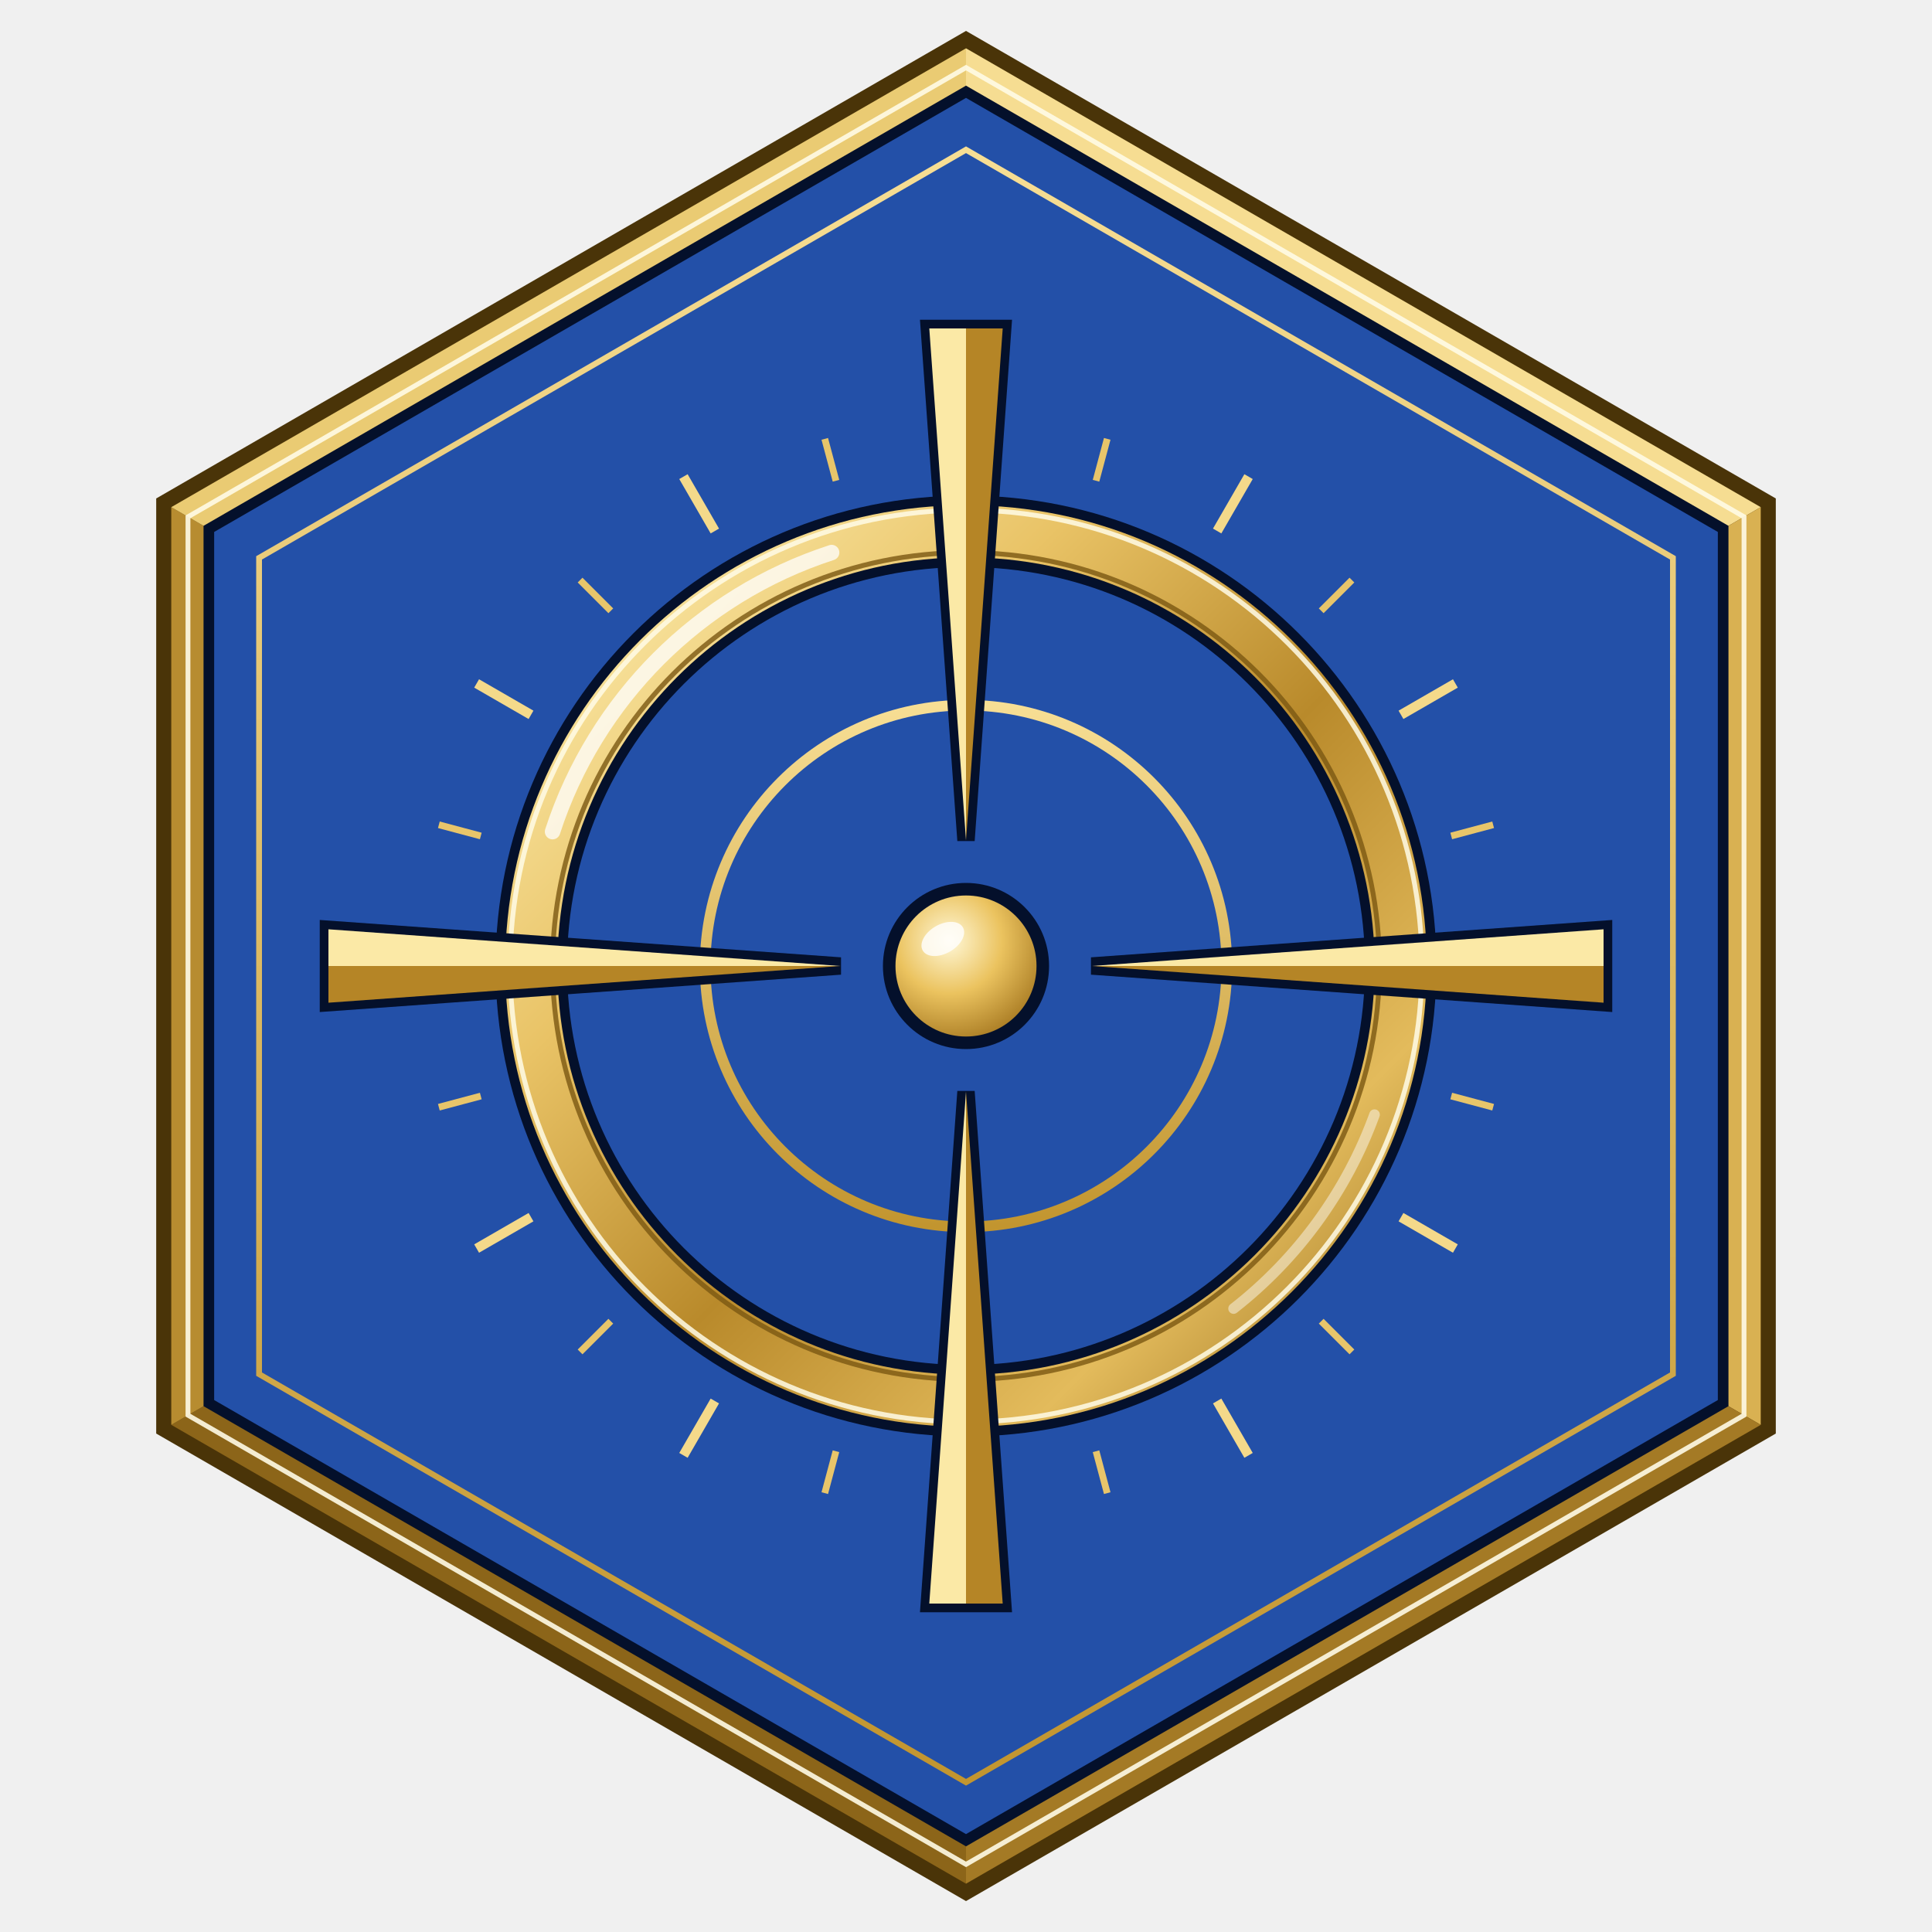
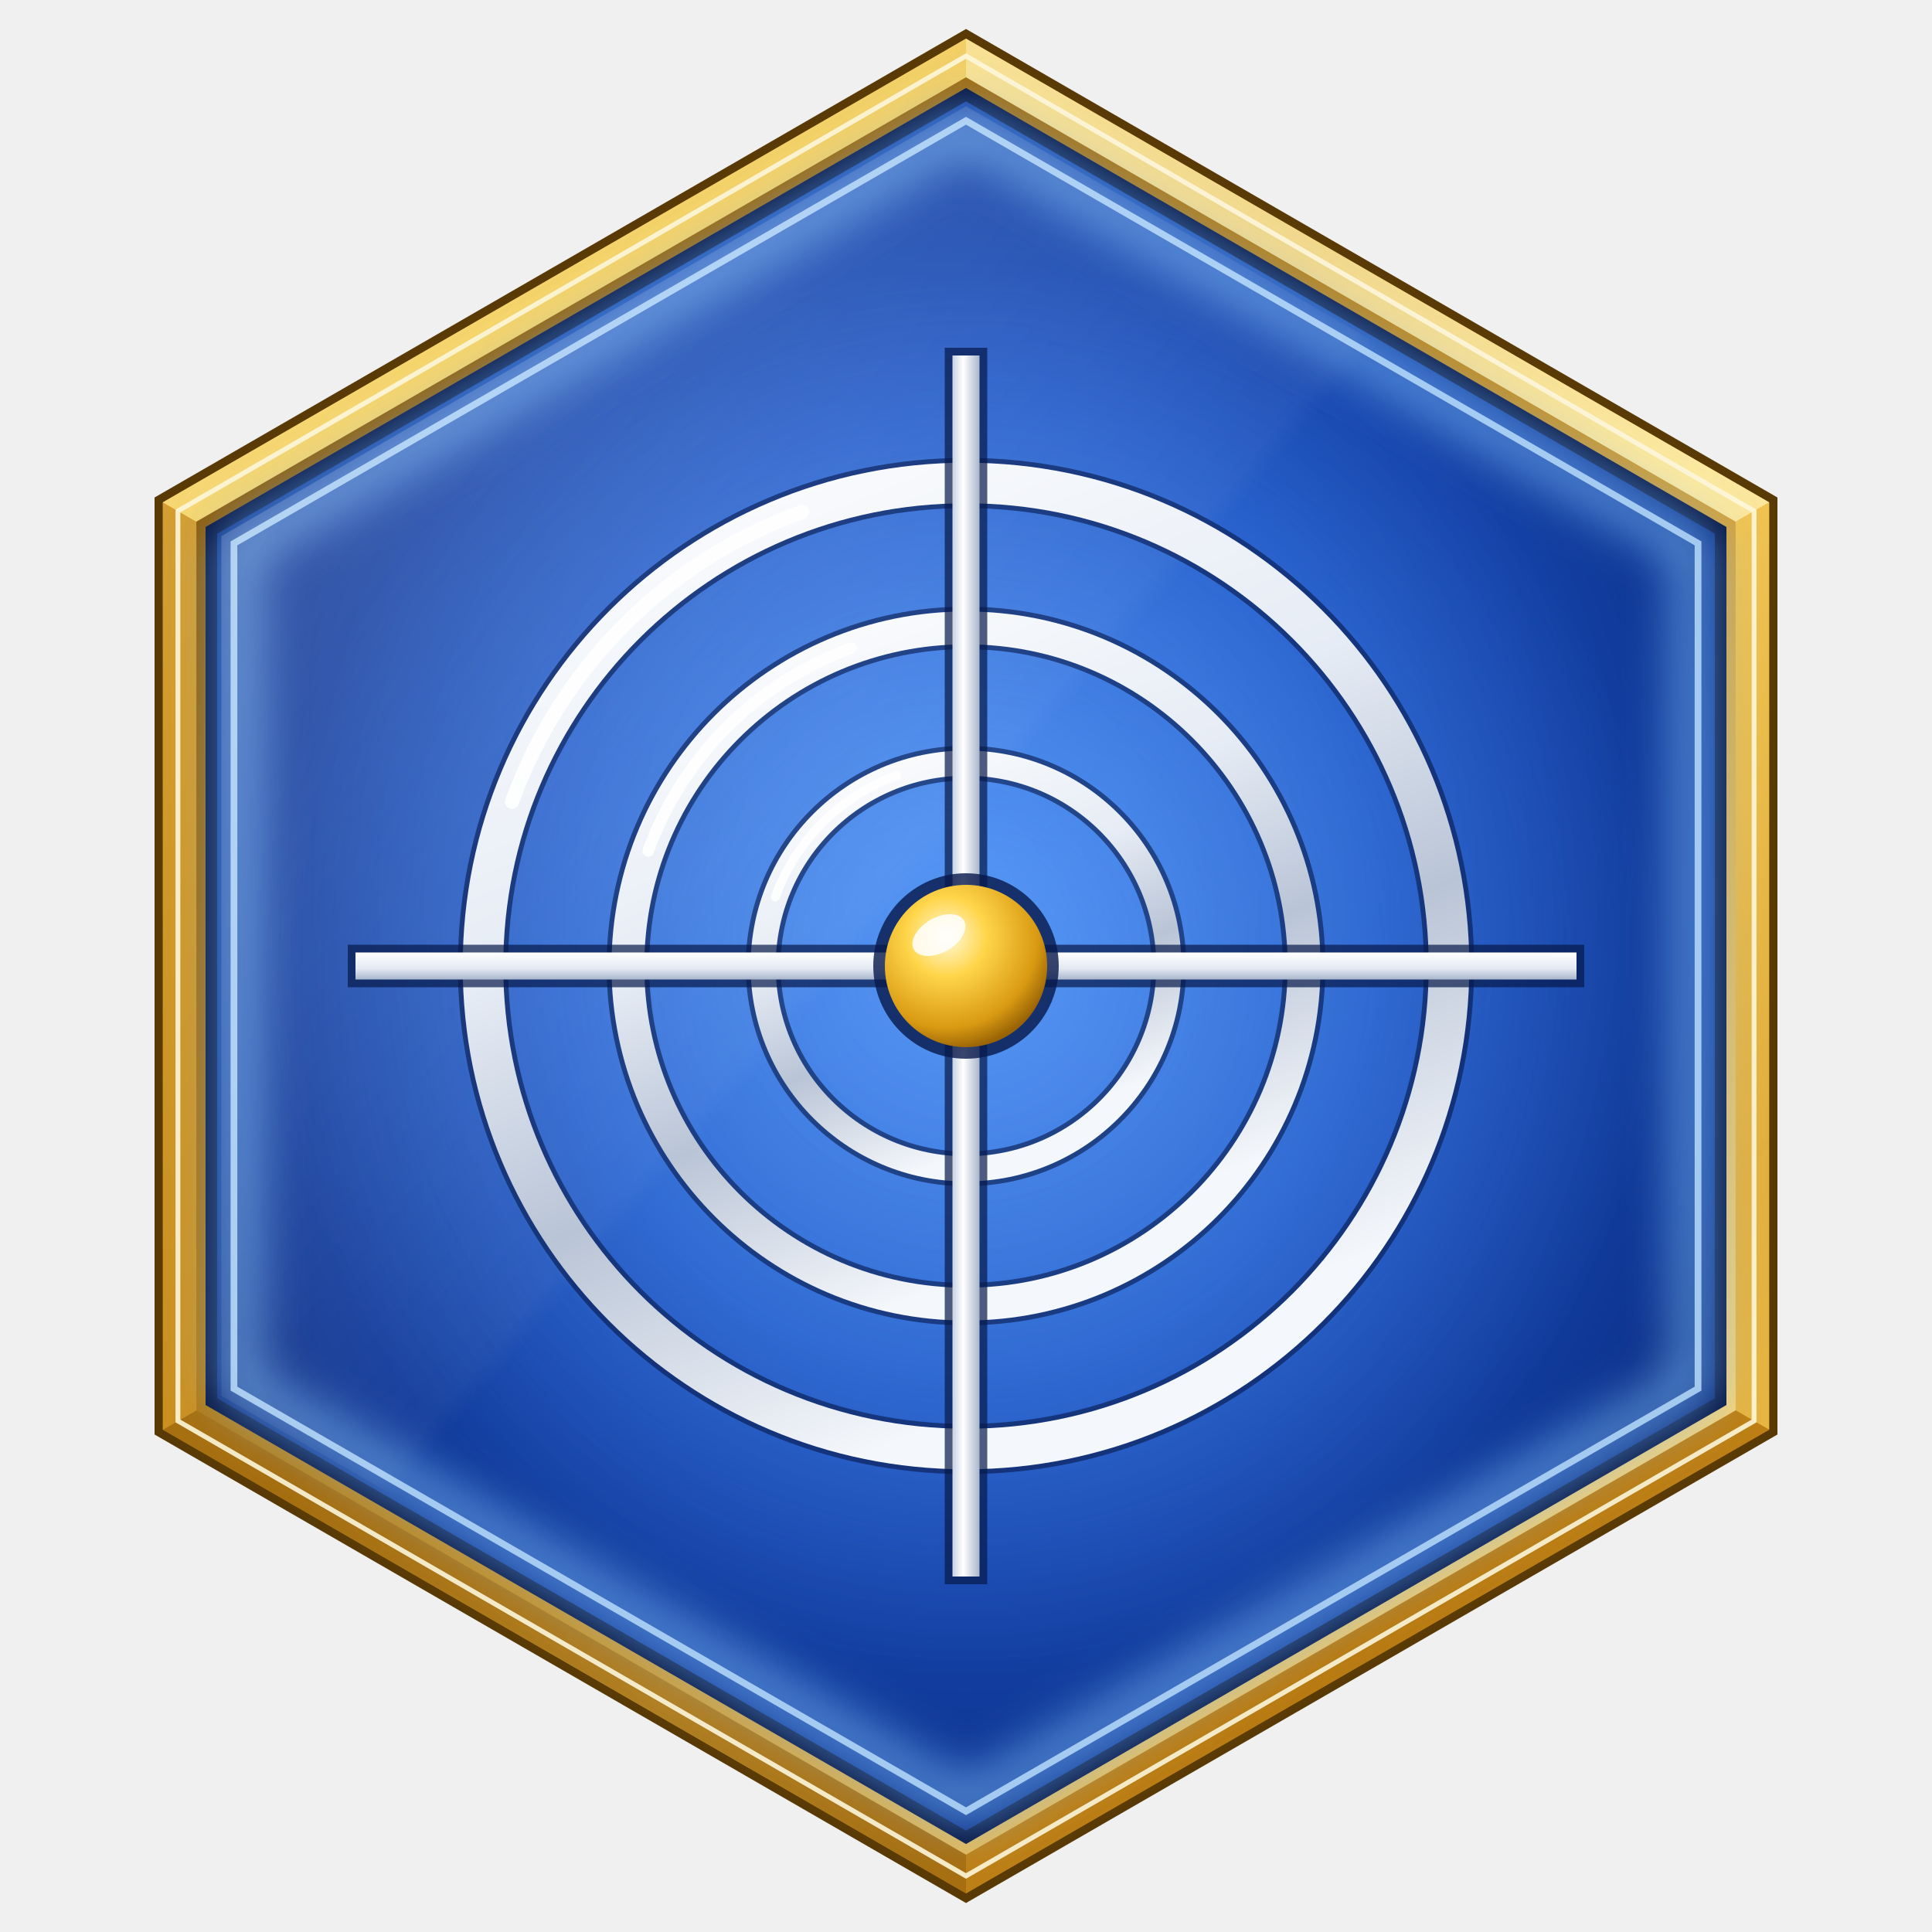
<svg xmlns="http://www.w3.org/2000/svg" viewBox="0 0 200 200" width="200" height="200" role="img" aria-label="Precision Certifications and Consulting">
  <defs>
-     <radialGradient id="f" cx="50%" cy="38%" r="70%">
-       <stop offset="0" stop-color="#1B4FB5" />
-       <stop offset="0.6" stop-color="#0E2A66" />
-       <stop offset="1" stop-color="#050F2A" />
+     <radialGradient id="face" cx="50%" cy="46%" r="62%">
+       <stop offset="0" stop-color="#3A7BEA" />
+       <stop offset="0.45" stop-color="#1D54C4" />
+       <stop offset="0.82" stop-color="#0E3592" />
+       <stop offset="1" stop-color="#081F63" />
    </radialGradient>
-     <linearGradient id="g" x1="0" y1="0" x2="1" y2="1">
-       <stop offset="0" stop-color="#FFF2B8" />
-       <stop offset="0.3" stop-color="#E9C366" />
-       <stop offset="0.55" stop-color="#B98A2B" />
-       <stop offset="0.8" stop-color="#E3BB5C" />
-       <stop offset="1" stop-color="#9C7220" />
+     <linearGradient id="gold" x1="0" y1="0" x2="1" y2="1">
+       <stop offset="0" stop-color="#FFF4C2" />
+       <stop offset="0.18" stop-color="#F2C64E" />
+       <stop offset="0.42" stop-color="#C98E1C" />
+       <stop offset="0.6" stop-color="#F7D46A" />
+       <stop offset="0.8" stop-color="#B9790F" />
+       <stop offset="1" stop-color="#E8B640" />
    </linearGradient>
-     <linearGradient id="g2" x1="0" y1="0" x2="0" y2="1">
-       <stop offset="0" stop-color="#F7DE94" />
-       <stop offset="1" stop-color="#C2952F" />
+     <linearGradient id="goldIn" x1="1" y1="1" x2="0" y2="0">
+       <stop offset="0" stop-color="#FFE9A0" />
+       <stop offset="0.5" stop-color="#C48A1A" />
+       <stop offset="1" stop-color="#7A4D06" />
    </linearGradient>
-     <radialGradient id="d" cx="38%" cy="32%" r="75%">
-       <stop offset="0" stop-color="#FFF8D8" />
-       <stop offset="0.5" stop-color="#EBC35F" />
-       <stop offset="1" stop-color="#A87A22" />
+     <linearGradient id="silver" x1="0" y1="0" x2="0.4" y2="1">
+       <stop offset="0" stop-color="#FFFFFF" />
+       <stop offset="0.45" stop-color="#E6ECF5" />
+       <stop offset="0.7" stop-color="#B9C4D6" />
+       <stop offset="1" stop-color="#F4F7FB" />
+     </linearGradient>
+     <radialGradient id="ball" cx="38%" cy="32%" r="70%">
+       <stop offset="0" stop-color="#FFFBE0" />
+       <stop offset="0.35" stop-color="#FFD54A" />
+       <stop offset="0.8" stop-color="#D99A12" />
+       <stop offset="1" stop-color="#9A6406" />
    </radialGradient>
-     <radialGradient id="gl" cx="50%" cy="50%" r="50%">
-       <stop offset="0" stop-color="#5B9BFF" stop-opacity="0.85" />
-       <stop offset="0.55" stop-color="#2F6FE0" stop-opacity="0.35" />
-       <stop offset="1" stop-color="#2F6FE0" stop-opacity="0" />
+     <radialGradient id="spg">
+       <stop offset="0" stop-color="#FFFFFF" stop-opacity="1" />
+       <stop offset="0.35" stop-color="#BFE0FF" stop-opacity="0.55" />
+       <stop offset="1" stop-color="#7FB8FF" stop-opacity="0" />
    </radialGradient>
-     <radialGradient id="rb" cx="38%" cy="32%" r="75%">
-       <stop offset="0" stop-color="#FF8A80" />
-       <stop offset="0.45" stop-color="#D81E2C" />
-       <stop offset="1" stop-color="#7A0A14" />
+     <linearGradient id="sheen" x1="0" y1="0" x2="1" y2="1">
+       <stop offset="0" stop-color="#FFFFFF" stop-opacity="0.22" />
+       <stop offset="0.45" stop-color="#FFFFFF" stop-opacity="0.04" />
+       <stop offset="0.46" stop-color="#FFFFFF" stop-opacity="0" />
+     </linearGradient>
+     <linearGradient id="barV" x1="0" y1="0" x2="1" y2="0">
+       <stop offset="0" stop-color="#C9D3E3" />
+       <stop offset="0.4" stop-color="#FFFFFF" />
+       <stop offset="1" stop-color="#A9B6CC" />
+     </linearGradient>
+     <linearGradient id="barH" x1="0" y1="0" x2="0" y2="1">
+       <stop offset="0" stop-color="#FFFFFF" />
+       <stop offset="0.6" stop-color="#E3E9F2" />
+       <stop offset="1" stop-color="#A9B6CC" />
+     </linearGradient>
+     <radialGradient id="center" cx="50%" cy="50%" r="50%">
+       <stop offset="0" stop-color="#6FB0FF" stop-opacity="0.55" />
+       <stop offset="1" stop-color="#6FB0FF" stop-opacity="0" />
    </radialGradient>
-     <linearGradient id="sh" x1="0" y1="0" x2="1" y2="1">
-       <stop offset="0" stop-color="#FFFFFF" stop-opacity="0.20" />
-       <stop offset="1" stop-color="#FFFFFF" stop-opacity="0" />
+     <filter id="glow" x="-20%" y="-20%" width="140%" height="140%">
+       <feGaussianBlur stdDeviation="2.6" />
+     </filter>
+     <filter id="soft" x="-50%" y="-50%" width="200%" height="200%">
+       <feGaussianBlur stdDeviation="1.1" />
+     </filter>
+     <linearGradient id="wordBlue" x1="0" y1="0" x2="0" y2="1">
+       <stop offset="0" stop-color="#3474E0" />
+       <stop offset="0.5" stop-color="#1747B0" />
+       <stop offset="1" stop-color="#0A2568" />
+     </linearGradient>
+     <linearGradient id="wordLight" x1="0" y1="0" x2="0" y2="1">
+       <stop offset="0" stop-color="#FFFFFF" />
+       <stop offset="1" stop-color="#C9D8F4" />
+     </linearGradient>
+     <linearGradient id="subGold" x1="0" y1="0" x2="0" y2="1">
+       <stop offset="0" stop-color="#D79A26" />
+       <stop offset="0.55" stop-color="#B67A12" />
+       <stop offset="1" stop-color="#8E5A08" />
+     </linearGradient>
+     <linearGradient id="subGoldLt" x1="0" y1="0" x2="0" y2="1">
+       <stop offset="0" stop-color="#FBE3A0" />
+       <stop offset="1" stop-color="#E0AE45" />
    </linearGradient>
  </defs>
-   <g transform="translate(0 0) scale(1)">
-     <polygon points="100.00,3.20 183.83,51.60 183.83,148.40 100.00,196.80 16.17,148.40 16.17,51.60" fill="#4A3408" />
-     <polygon points="100.00,5.00 182.27,52.50 178.38,54.75 100.00,9.50" fill="#F6DD92" />
-     <polygon points="182.27,52.50 182.27,147.50 178.38,145.25 178.38,54.75" fill="#D9B152" />
-     <polygon points="182.27,147.50 100.00,195.00 100.00,190.50 178.38,145.25" fill="#A47A25" />
-     <polygon points="100.00,195.00 17.73,147.50 21.62,145.25 100.00,190.50" fill="#8C6519" />
-     <polygon points="17.73,147.50 17.73,52.50 21.62,54.75 21.62,145.25" fill="#B78C30" />
-     <polygon points="17.73,52.50 100.00,5.00 100.00,9.50 21.62,54.75" fill="#EACB73" />
-     <polygon points="100.00,7.00 180.54,53.50 180.54,146.50 100.00,193.00 19.46,146.50 19.46,53.50" fill="none" stroke="#FFFBE6" stroke-width="0.5" opacity=".9" />
-     <polygon points="100.00,9.50 178.38,54.75 178.38,145.25 100.00,190.50 21.62,145.25 21.62,54.75" fill="#2350A8" stroke="#04102B" stroke-width="1.1" />
-     <polygon points="100.00,15.50 173.18,57.75 173.18,142.25 100.00,184.50 26.82,142.25 26.82,57.75" fill="none" stroke="url(#g2)" stroke-width="0.6" />
-     <path d="M150.23 113.46L154.57 114.62M136.77 136.77L139.95 139.95M113.46 150.23L114.62 154.57M86.54 150.23L85.38 154.57M63.23 136.77L60.05 139.95M49.77 113.46L45.43 114.62M49.77 86.54L45.43 85.38M63.23 63.23L60.05 60.05M86.54 49.77L85.38 45.43M113.46 49.77L114.62 45.43M136.77 63.23L139.95 60.05M150.23 86.54L154.57 85.38" stroke="#E8C56A" stroke-width="0.7" fill="none" />
-     <path d="M145.03 126.00L150.66 129.25M126.00 145.03L129.25 150.66M74.00 145.03L70.75 150.66M54.97 126.00L49.34 129.25M54.97 74.00L49.34 70.75M74.00 54.97L70.75 49.34M126.00 54.97L129.25 49.34M145.03 74.00L150.66 70.75" stroke="#F4D98A" stroke-width="1" fill="none" />
-     <circle cx="100" cy="100" r="45" fill="none" stroke="#04102B" stroke-width="7.4" />
-     <circle cx="100" cy="100" r="45" fill="none" stroke="url(#g)" stroke-width="5.4" />
-     <circle cx="100" cy="100" r="47.2" fill="none" stroke="#FFFBE6" stroke-width="0.5" opacity=".85" />
-     <circle cx="100" cy="100" r="42.8" fill="none" stroke="#7A5712" stroke-width="0.5" opacity=".8" />
-     <path d="M57.20 86.09A45 45 0 0 1 86.09 57.20" fill="none" stroke="#FFFFFF" stroke-width="1.6" stroke-linecap="round" opacity=".75" />
-     <path d="M142.29 115.39A45 45 0 0 1 127.70 135.46" fill="none" stroke="#FFFFFF" stroke-width="1.1" stroke-linecap="round" opacity=".45" />
-     <circle cx="100" cy="100" r="27" fill="none" stroke="url(#g2)" stroke-width="1.1" />
-     <path d="M113.00 100.00L166.00 103.80L166.00 96.20Z" fill="#04102B" stroke="#04102B" stroke-width="1.8" stroke-linejoin="miter" />
-     <path d="M113.00 100.00L166.00 103.80L166.00 100.00Z" fill="#B58526" />
-     <path d="M113.00 100.00L166.00 100.00L166.00 96.20Z" fill="#FBE9A6" />
-     <path d="M100.00 113.00L96.20 166.00L103.80 166.00Z" fill="#04102B" stroke="#04102B" stroke-width="1.8" stroke-linejoin="miter" />
-     <path d="M100.00 113.00L96.20 166.00L100.00 166.00Z" fill="#FBE9A6" />
-     <path d="M100.00 113.00L100.00 166.00L103.80 166.00Z" fill="#B58526" />
-     <path d="M87.00 100.00L34.00 96.20L34.00 103.80Z" fill="#04102B" stroke="#04102B" stroke-width="1.8" stroke-linejoin="miter" />
-     <path d="M87.00 100.00L34.00 96.20L34.00 100.00Z" fill="#FBE9A6" />
-     <path d="M87.00 100.00L34.00 100.00L34.00 103.80Z" fill="#B58526" />
-     <path d="M100.00 87.00L103.80 34.00L96.20 34.00Z" fill="#04102B" stroke="#04102B" stroke-width="1.8" stroke-linejoin="miter" />
-     <path d="M100.00 87.00L103.80 34.00L100.00 34.00Z" fill="#B58526" />
-     <path d="M100.00 87.00L100.00 34.00L96.20 34.00Z" fill="#FBE9A6" />
-     <circle cx="100" cy="100" r="8.6" fill="#04102B" />
-     <circle cx="100" cy="100" r="7.3" fill="url(#d)" />
-     <ellipse cx="97.6" cy="97.2" rx="2.4" ry="1.5" fill="#fff" opacity=".8" transform="rotate(-30 97.6 97.2)" />
-   </g>
+   <polygon points="100.00,3.00 184.00,51.50 184.00,148.50 100.00,197.00 16.00,148.50 16.00,51.50" fill="#5A3A04" />
+   <polygon points="100.00,4.00 183.14,52.00 183.14,148.00 100.00,196.00 16.86,148.00 16.86,52.00" fill="url(#gold)" />
+   <polygon points="100.00,4.00 183.14,52.00 179.33,54.20 100.00,8.40" fill="#FFF0B0" opacity="0.75" />
+   <polygon points="183.14,52.00 183.14,148.00 179.33,145.80 179.33,54.20" fill="#F0C24C" opacity="0.75" />
+   <polygon points="183.14,148.00 100.00,196.00 100.00,191.60 179.33,145.80" fill="#B87A10" opacity="0.75" />
+   <polygon points="100.00,196.00 16.86,148.00 20.67,145.80 100.00,191.60" fill="#9A6208" opacity="0.75" />
+   <polygon points="16.86,148.00 16.86,52.00 20.67,54.20 20.67,145.80" fill="#C88C1E" opacity="0.75" />
+   <polygon points="16.86,52.00 100.00,4.00 100.00,8.40 20.67,54.20" fill="#F7D873" opacity="0.75" />
+   <polygon points="100.00,5.80 181.58,52.90 181.58,147.10 100.00,194.20 18.42,147.10 18.42,52.90" fill="none" stroke="#FFF8DA" stroke-width="0.5" opacity="0.9" />
+   <polygon points="100.00,8.00 179.67,54.00 179.67,146.00 100.00,192.00 20.33,146.00 20.33,54.00" fill="url(#goldIn)" />
+   <polygon points="100.00,9.80 178.12,54.90 178.12,145.10 100.00,190.20 21.88,145.10 21.88,54.90" fill="url(#face)" stroke="#04123F" stroke-width="1.2" />
+   <polygon points="100.00,13.00 175.34,56.50 175.34,143.50 100.00,187.00 24.66,143.50 24.66,56.50" fill="none" stroke="#7FC0FF" stroke-width="3.2" opacity="0.85" filter="url(#glow)" />
+   <polygon points="100.00,12.50 175.78,56.25 175.78,143.75 100.00,187.50 24.22,143.75 24.22,56.25" fill="none" stroke="#BFE2FF" stroke-width="0.7" opacity="0.8" />
+   <circle cx="100" cy="100" r="72" fill="url(#center)" />
+   <polygon points="100.00,11.00 177.08,55.50 177.08,144.50 100.00,189.00 22.92,144.50 22.92,55.50" fill="url(#sheen)" />
+   <circle cx="100" cy="100" r="50" fill="none" stroke="#06184A" stroke-width="5.2" opacity="0.6" />
+   <circle cx="100" cy="100" r="50" fill="none" stroke="url(#silver)" stroke-width="4.2" />
+   <path d="M53.00,83.00 A50,50 0 0 1 83.00,53.00" fill="none" stroke="#FFFFFF" stroke-width="1.47" stroke-linecap="round" opacity="0.9" />
+   <circle cx="100" cy="100" r="35" fill="none" stroke="#06184A" stroke-width="4.4" opacity="0.6" />
+   <circle cx="100" cy="100" r="35" fill="none" stroke="url(#silver)" stroke-width="3.4" />
+   <path d="M67.10,88.10 A35,35 0 0 1 88.10,67.10" fill="none" stroke="#FFFFFF" stroke-width="1.19" stroke-linecap="round" opacity="0.9" />
+   <circle cx="100" cy="100" r="21" fill="none" stroke="#06184A" stroke-width="3.6" opacity="0.6" />
+   <circle cx="100" cy="100" r="21" fill="none" stroke="url(#silver)" stroke-width="2.6" />
+   <path d="M80.26,92.86 A21,21 0 0 1 92.86,80.26" fill="none" stroke="#FFFFFF" stroke-width="0.91" stroke-linecap="round" opacity="0.9" />
+   <rect x="97.8" y="36" width="4.4" height="128" fill="#06184A" opacity="0.7" />
+   <rect x="36" y="97.8" width="128" height="4.4" fill="#06184A" opacity="0.7" />
+   <rect x="98.6" y="36.8" width="2.8" height="126.4" fill="url(#barV)" />
+   <rect x="36.8" y="98.6" width="126.4" height="2.8" fill="url(#barH)" />
+   <circle cx="100" cy="100" r="9.6" fill="#06184A" opacity="0.8" />
+   <circle cx="100" cy="100" r="8.4" fill="url(#ball)" />
+   <ellipse cx="97.2" cy="96.8" rx="3" ry="1.8" fill="#FFFFFF" opacity="0.85" transform="rotate(-30 97.2 96.8)" />
</svg>
